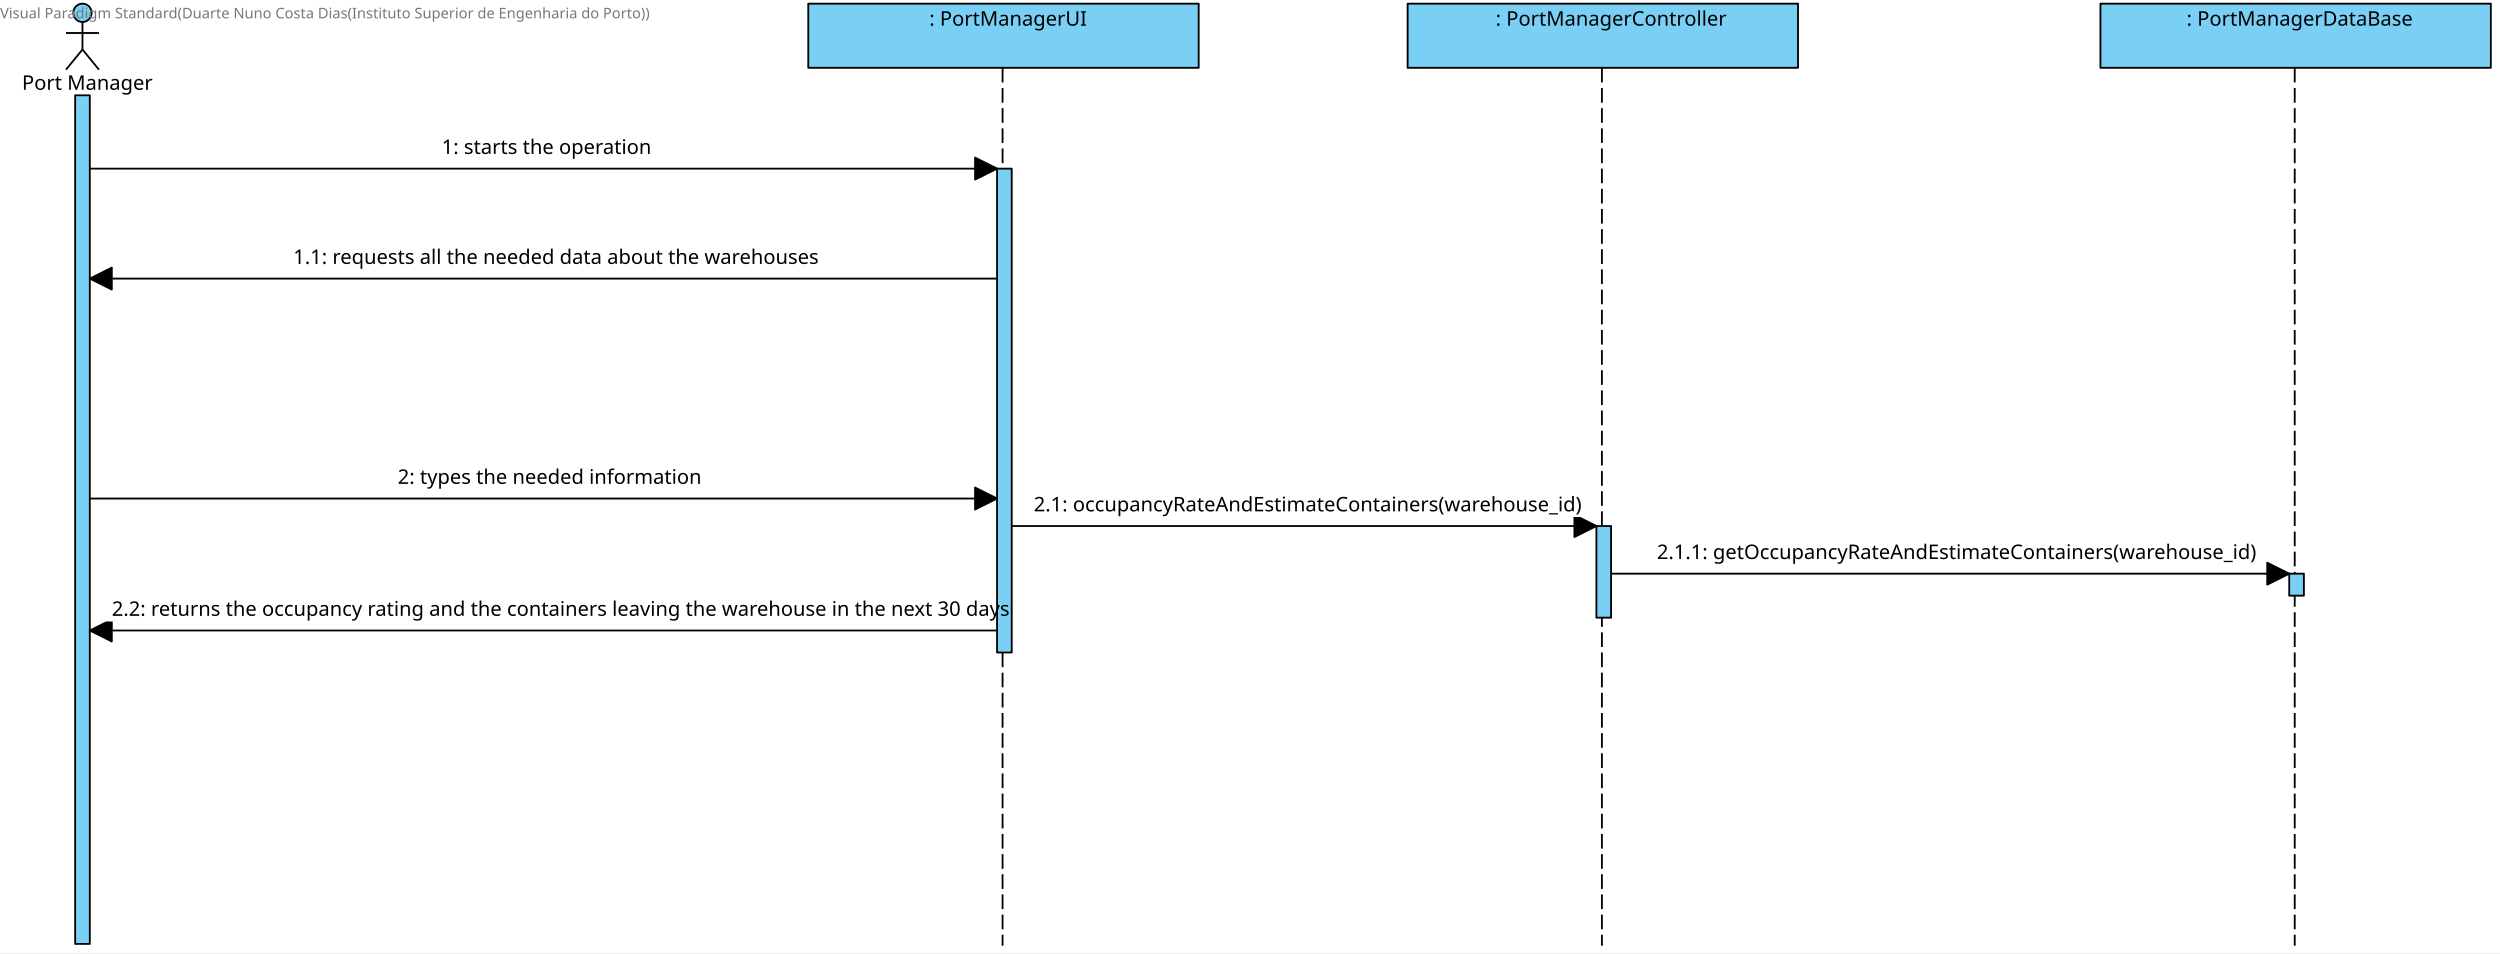
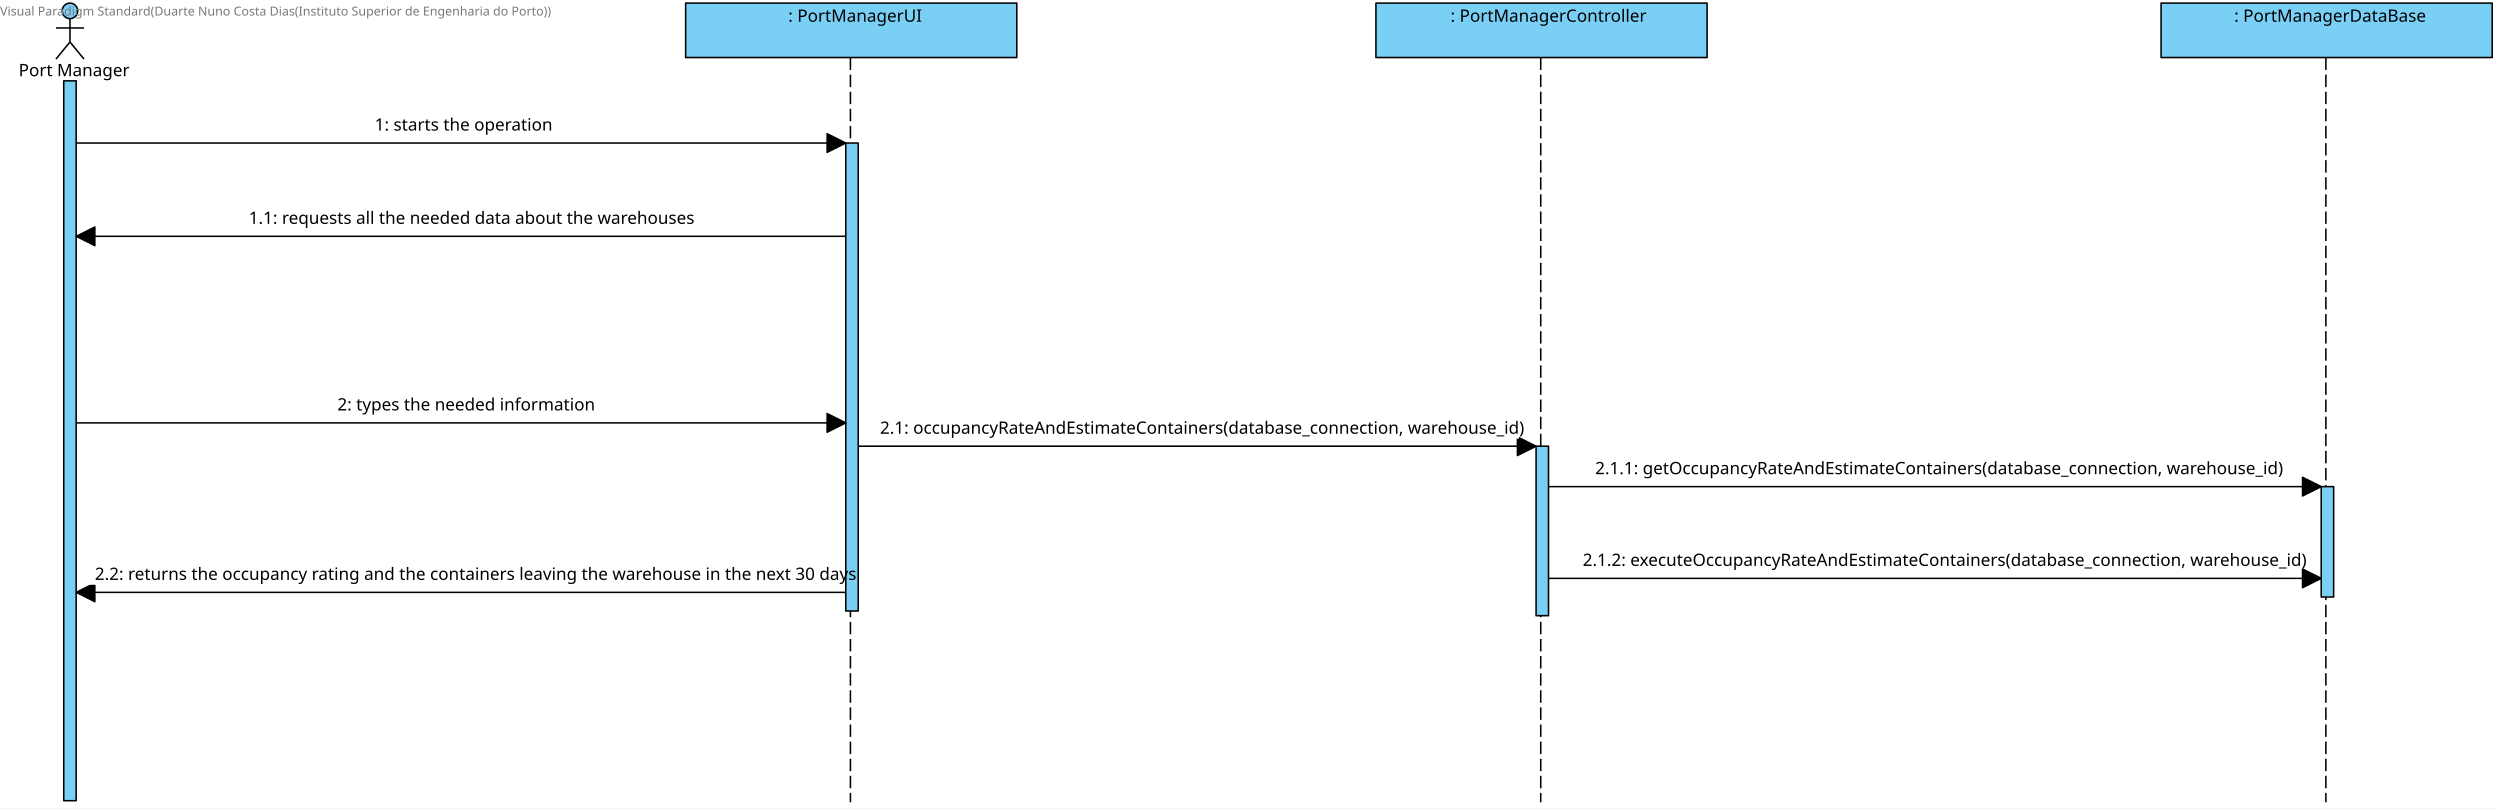
- <svg xmlns="http://www.w3.org/2000/svg" fill-opacity="0" color-rendering="auto" color-interpolation="auto" text-rendering="auto" stroke="rgb(0,0,0)" stroke-linecap="square" width="1364" stroke-miterlimit="10" shape-rendering="auto" stroke-opacity="0" fill="rgb(0,0,0)" stroke-dasharray="none" font-weight="normal" stroke-width="1" height="520" font-family="'Dialog'" font-style="normal" stroke-linejoin="miter" font-size="12px" stroke-dashoffset="0" image-rendering="auto">
+ <svg xmlns="http://www.w3.org/2000/svg" fill-opacity="0" color-rendering="auto" color-interpolation="auto" text-rendering="auto" stroke="rgb(0,0,0)" stroke-linecap="square" width="1608" stroke-miterlimit="10" shape-rendering="auto" stroke-opacity="0" fill="rgb(0,0,0)" stroke-dasharray="none" font-weight="normal" stroke-width="1" height="520" font-family="'Dialog'" font-style="normal" stroke-linejoin="miter" font-size="12px" stroke-dashoffset="0" image-rendering="auto">
  <defs id="genericDefs" />
  <g>
    <defs id="defs1">
      <clipPath clipPathUnits="userSpaceOnUse" id="clipPath1">
        <path d="M-7 -7 L71 -7 L71 525 L-7 525 L-7 -7 Z" />
      </clipPath>
      <clipPath clipPathUnits="userSpaceOnUse" id="clipPath2">
        <path d="M-7 -7 L225 -7 L225 525 L-7 525 L-7 -7 Z" />
      </clipPath>
      <clipPath clipPathUnits="userSpaceOnUse" id="clipPath3">
-         <path d="M-7 -7 L19 -7 L19 275 L-7 275 L-7 -7 Z" />
+         <path d="M-7 -7 L19 -7 L19 312 L-7 312 L-7 -7 Z" />
      </clipPath>
      <clipPath clipPathUnits="userSpaceOnUse" id="clipPath4">
-         <path d="M-7 -7 L19 -7 L19 61 L-7 61 L-7 -7 Z" />
+         <path d="M-7 -7 L19 -7 L19 120 L-7 120 L-7 -7 Z" />
      </clipPath>
      <clipPath clipPathUnits="userSpaceOnUse" id="clipPath5">
-         <path d="M-7 -7 L19 -7 L19 23 L-7 23 L-7 -7 Z" />
+         <path d="M-7 -7 L19 -7 L19 82 L-7 82 L-7 -7 Z" />
      </clipPath>
      <clipPath clipPathUnits="userSpaceOnUse" id="clipPath6">
+         <path d="M-87 -15 L174 -15 L174 30 L-87 30 L-87 -15 Z" />
+       </clipPath>
+       <clipPath clipPathUnits="userSpaceOnUse" id="clipPath7">
        <path d="M-214 -15 L428 -15 L428 30 L-214 30 L-214 -15 Z" />
-       </clipPath>
-       <clipPath clipPathUnits="userSpaceOnUse" id="clipPath7">
-         <path d="M-87 -15 L174 -15 L174 30 L-87 30 L-87 -15 Z" />
      </clipPath>
      <clipPath clipPathUnits="userSpaceOnUse" id="clipPath8">
        <path d="M0 0 L599 0 L599 104 L0 104 L0 0 Z" />
      </clipPath>
      <clipPath clipPathUnits="userSpaceOnUse" id="clipPath9">
        <path d="M360 30 L360 45 L233 45 L233 30 ZM0 0 L0 104 L151 104 L151 90 L443 90 L443 104 L599 104 L599 0 L90 0 L90 10 L3 10 L3 0 Z" />
      </clipPath>
      <clipPath clipPathUnits="userSpaceOnUse" id="clipPath10">
        <path d="M443 30 L443 45 L151 45 L151 30 ZM0 0 L0 104 L599 104 L599 0 Z" />
      </clipPath>
      <clipPath clipPathUnits="userSpaceOnUse" id="clipPath11">
-         <path d="M384 30 L384 45 L209 45 L209 30 ZM0 0 L0 104 L53 104 L53 102 L536 102 L536 104 L599 104 L599 60 L555 60 L555 45 L599 45 L599 0 Z" />
+         <path d="M384 30 L384 45 L209 45 L209 30 ZM0 0 L0 104 L599 104 L599 60 L558 60 L558 45 L599 45 L599 0 Z" />
      </clipPath>
      <clipPath clipPathUnits="userSpaceOnUse" id="clipPath12">
        <path d="M536 30 L536 45 L53 45 L53 30 ZM0 0 L0 104 L599 104 L599 0 Z" />
      </clipPath>
      <clipPath clipPathUnits="userSpaceOnUse" id="clipPath13">
-         <path d="M0 0 L423 0 L423 104 L0 104 L0 0 Z" />
+         <path d="M0 0 L540 0 L540 104 L0 104 L0 0 Z" />
      </clipPath>
      <clipPath clipPathUnits="userSpaceOnUse" id="clipPath14">
-         <path d="M361 30 L361 45 L52 45 L52 30 ZM0 0 L0 87 L33 87 L33 102 L0 102 L0 104 L423 104 L423 71 L392 71 L392 56 L423 56 L423 0 Z" />
+         <path d="M475 30 L475 45 L55 45 L55 30 ZM0 0 L0 104 L540 104 L540 71 L515 71 L515 56 L540 56 L540 0 Z" />
      </clipPath>
      <clipPath clipPathUnits="userSpaceOnUse" id="clipPath15">
-         <path d="M0 0 L474 0 L474 104 L0 104 L0 0 Z" />
+         <path d="M0 0 L601 0 L601 104 L0 104 L0 0 Z" />
      </clipPath>
      <clipPath clipPathUnits="userSpaceOnUse" id="clipPath16">
-         <path d="M401 30 L401 45 L65 45 L65 30 ZM0 0 L0 4 L34 4 L34 19 L0 19 L0 104 L474 104 L474 0 Z" />
+         <path d="M518 30 L518 45 L71 45 L71 30 ZM0 0 L0 4 L31 4 L31 19 L0 19 L0 104 L63 104 L63 89 L533 89 L533 104 L601 104 L601 0 Z" />
      </clipPath>
      <clipPath clipPathUnits="userSpaceOnUse" id="clipPath17">
-         <path d="M-336 -15 L672 -15 L672 30 L-336 30 L-336 -15 Z" />
+         <path d="M533 30 L533 45 L63 45 L63 30 ZM0 0 L0 104 L601 104 L601 0 Z" />
      </clipPath>
      <clipPath clipPathUnits="userSpaceOnUse" id="clipPath18">
-         <path d="M-309 -15 L618 -15 L618 30 L-309 30 L-309 -15 Z" />
+         <path d="M-470 -15 L940 -15 L940 30 L-470 30 L-470 -15 Z" />
      </clipPath>
      <clipPath clipPathUnits="userSpaceOnUse" id="clipPath19">
+         <path d="M-447 -15 L894 -15 L894 30 L-447 30 L-447 -15 Z" />
+       </clipPath>
+       <clipPath clipPathUnits="userSpaceOnUse" id="clipPath20">
+         <path d="M-420 -15 L840 -15 L840 30 L-420 30 L-420 -15 Z" />
+       </clipPath>
+       <clipPath clipPathUnits="userSpaceOnUse" id="clipPath21">
        <path d="M-483 -15 L966 -15 L966 30 L-483 30 L-483 -15 Z" />
      </clipPath>
-       <clipPath clipPathUnits="userSpaceOnUse" id="clipPath20">
+       <clipPath clipPathUnits="userSpaceOnUse" id="clipPath22">
        <path d="M-175 -15 L350 -15 L350 30 L-175 30 L-175 -15 Z" />
      </clipPath>
-       <clipPath clipPathUnits="userSpaceOnUse" id="clipPath21">
+       <clipPath clipPathUnits="userSpaceOnUse" id="clipPath23">
        <path d="M-292 -15 L584 -15 L584 30 L-292 30 L-292 -15 Z" />
      </clipPath>
-       <clipPath clipPathUnits="userSpaceOnUse" id="clipPath22">
+       <clipPath clipPathUnits="userSpaceOnUse" id="clipPath24">
        <path d="M-127 -15 L254 -15 L254 30 L-127 30 L-127 -15 Z" />
      </clipPath>
    </defs>
    <g fill="white" text-rendering="geometricPrecision" fill-opacity="1" stroke-opacity="1" stroke="white">
-       <rect x="0" width="1364" height="520" y="0" stroke="none" />
+       <rect x="0" width="1608" height="520" y="0" stroke="none" />
    </g>
    <g font-size="11px" transform="translate(15,2)" fill-opacity="1" fill="rgb(122,207,245)" text-rendering="geometricPrecision" image-rendering="optimizeQuality" font-family="sans-serif" stroke="rgb(122,207,245)" stroke-opacity="1">
      <circle r="5" clip-path="url(#clipPath1)" cx="30" cy="5" stroke="none" />
      <rect x="26" width="8" height="463" y="50" clip-path="url(#clipPath1)" stroke="none" />
    </g>
    <g stroke-linecap="butt" font-size="11px" transform="translate(15,2)" fill-opacity="1" fill="black" text-rendering="geometricPrecision" image-rendering="optimizeQuality" font-family="sans-serif" stroke-linejoin="round" stroke="black" stroke-opacity="1" stroke-miterlimit="0">
      <circle fill="none" r="5" clip-path="url(#clipPath1)" cx="30" cy="5" />
      <rect fill="none" x="26" width="8" height="463" y="50" clip-path="url(#clipPath1)" />
      <line y2="25" fill="none" x1="30" clip-path="url(#clipPath1)" x2="30" y1="10" />
      <line y2="36" fill="none" x1="30" clip-path="url(#clipPath1)" x2="21" y1="25" />
      <line y2="36" fill="none" x1="30" clip-path="url(#clipPath1)" x2="39" y1="25" />
      <line y2="16" fill="none" x1="21" clip-path="url(#clipPath1)" x2="39" y1="16" />
    </g>
    <g font-size="11px" transform="translate(441,2)" fill-opacity="1" fill="rgb(122,207,245)" text-rendering="geometricPrecision" image-rendering="optimizeQuality" font-family="sans-serif" stroke="rgb(122,207,245)" stroke-opacity="1">
      <rect x="0" width="213" height="35" y="0" clip-path="url(#clipPath2)" stroke="none" />
    </g>
    <g stroke-linecap="butt" font-size="11px" transform="translate(441,2)" fill-opacity="1" fill="black" text-rendering="geometricPrecision" image-rendering="optimizeQuality" font-family="sans-serif" stroke-linejoin="round" stroke="black" stroke-opacity="1" stroke-miterlimit="0">
      <rect fill="none" x="0" width="213" height="35" y="0" clip-path="url(#clipPath2)" />
      <line clip-path="url(#clipPath2)" fill="none" x1="106" x2="106" y1="35" y2="514" stroke-linejoin="bevel" stroke-dasharray="8,3" />
    </g>
-     <g font-size="11px" transform="translate(768,2)" fill-opacity="1" fill="rgb(122,207,245)" text-rendering="geometricPrecision" image-rendering="optimizeQuality" font-family="sans-serif" stroke="rgb(122,207,245)" stroke-opacity="1">
+     <g font-size="11px" transform="translate(885,2)" fill-opacity="1" fill="rgb(122,207,245)" text-rendering="geometricPrecision" image-rendering="optimizeQuality" font-family="sans-serif" stroke="rgb(122,207,245)" stroke-opacity="1">
      <rect x="0" width="213" height="35" y="0" clip-path="url(#clipPath2)" stroke="none" />
    </g>
-     <g stroke-linecap="butt" font-size="11px" transform="translate(768,2)" fill-opacity="1" fill="black" text-rendering="geometricPrecision" image-rendering="optimizeQuality" font-family="sans-serif" stroke-linejoin="round" stroke="black" stroke-opacity="1" stroke-miterlimit="0">
+     <g stroke-linecap="butt" font-size="11px" transform="translate(885,2)" fill-opacity="1" fill="black" text-rendering="geometricPrecision" image-rendering="optimizeQuality" font-family="sans-serif" stroke-linejoin="round" stroke="black" stroke-opacity="1" stroke-miterlimit="0">
      <rect fill="none" x="0" width="213" height="35" y="0" clip-path="url(#clipPath2)" />
      <line clip-path="url(#clipPath2)" fill="none" x1="106" x2="106" y1="35" y2="514" stroke-linejoin="bevel" stroke-dasharray="8,3" />
    </g>
-     <g font-size="11px" transform="translate(1146,2)" fill-opacity="1" fill="rgb(122,207,245)" text-rendering="geometricPrecision" image-rendering="optimizeQuality" font-family="sans-serif" stroke="rgb(122,207,245)" stroke-opacity="1">
+     <g font-size="11px" transform="translate(1390,2)" fill-opacity="1" fill="rgb(122,207,245)" text-rendering="geometricPrecision" image-rendering="optimizeQuality" font-family="sans-serif" stroke="rgb(122,207,245)" stroke-opacity="1">
      <rect x="0" width="213" height="35" y="0" clip-path="url(#clipPath2)" stroke="none" />
    </g>
-     <g stroke-linecap="butt" font-size="11px" transform="translate(1146,2)" fill-opacity="1" fill="black" text-rendering="geometricPrecision" image-rendering="optimizeQuality" font-family="sans-serif" stroke-linejoin="round" stroke="black" stroke-opacity="1" stroke-miterlimit="0">
+     <g stroke-linecap="butt" font-size="11px" transform="translate(1390,2)" fill-opacity="1" fill="black" text-rendering="geometricPrecision" image-rendering="optimizeQuality" font-family="sans-serif" stroke-linejoin="round" stroke="black" stroke-opacity="1" stroke-miterlimit="0">
      <rect fill="none" x="0" width="213" height="35" y="0" clip-path="url(#clipPath2)" />
      <line clip-path="url(#clipPath2)" fill="none" x1="106" x2="106" y1="35" y2="514" stroke-linejoin="bevel" stroke-dasharray="8,3" />
    </g>
    <g font-size="11px" transform="translate(544,92)" fill-opacity="1" fill="rgb(122,207,245)" text-rendering="geometricPrecision" image-rendering="optimizeQuality" font-family="sans-serif" stroke="rgb(122,207,245)" stroke-opacity="1">
-       <rect x="0" width="8" height="264" y="0" clip-path="url(#clipPath3)" stroke="none" />
+       <rect x="0" width="8" height="301" y="0" clip-path="url(#clipPath3)" stroke="none" />
    </g>
    <g stroke-linecap="butt" font-size="11px" transform="translate(544,92)" fill-opacity="1" fill="black" text-rendering="geometricPrecision" image-rendering="optimizeQuality" font-family="sans-serif" stroke-linejoin="round" stroke="black" stroke-opacity="1" stroke-miterlimit="0">
-       <rect fill="none" x="0" width="8" height="264" y="0" clip-path="url(#clipPath3)" />
-     </g>
-     <g font-size="11px" transform="translate(871,287)" fill-opacity="1" fill="rgb(122,207,245)" text-rendering="geometricPrecision" image-rendering="optimizeQuality" font-family="sans-serif" stroke="rgb(122,207,245)" stroke-opacity="1">
-       <rect x="0" width="8" height="50" y="0" clip-path="url(#clipPath4)" stroke="none" />
-     </g>
-     <g stroke-linecap="butt" font-size="11px" transform="translate(871,287)" fill-opacity="1" fill="black" text-rendering="geometricPrecision" image-rendering="optimizeQuality" font-family="sans-serif" stroke-linejoin="round" stroke="black" stroke-opacity="1" stroke-miterlimit="0">
-       <rect fill="none" x="0" width="8" height="50" y="0" clip-path="url(#clipPath4)" />
-     </g>
-     <g font-size="11px" transform="translate(1249,313)" fill-opacity="1" fill="rgb(122,207,245)" text-rendering="geometricPrecision" image-rendering="optimizeQuality" font-family="sans-serif" stroke="rgb(122,207,245)" stroke-opacity="1">
-       <rect x="0" width="8" height="12" y="0" clip-path="url(#clipPath5)" stroke="none" />
-     </g>
-     <g stroke-linecap="butt" font-size="11px" transform="translate(1249,313)" fill-opacity="1" fill="black" text-rendering="geometricPrecision" image-rendering="optimizeQuality" font-family="sans-serif" stroke-linejoin="round" stroke="black" stroke-opacity="1" stroke-miterlimit="0">
-       <rect fill="none" x="0" width="8" height="12" y="0" clip-path="url(#clipPath5)" />
-     </g>
-     <g font-size="11px" transform="translate(1146,2)" fill-opacity="1" fill="black" text-rendering="geometricPrecision" image-rendering="optimizeQuality" font-family="sans-serif" stroke="black" stroke-opacity="1">
-       <text x="47" xml:space="preserve" y="12" clip-path="url(#clipPath6)" stroke="none">: PortManagerDataBase</text>
-     </g>
-     <g font-size="11px" transform="translate(768,2)" fill-opacity="1" fill="black" text-rendering="geometricPrecision" image-rendering="optimizeQuality" font-family="sans-serif" stroke="black" stroke-opacity="1">
-       <text x="48" xml:space="preserve" y="12" clip-path="url(#clipPath6)" stroke="none">: PortManagerController</text>
+       <rect fill="none" x="0" width="8" height="301" y="0" clip-path="url(#clipPath3)" />
+     </g>
+     <g font-size="11px" transform="translate(988,287)" fill-opacity="1" fill="rgb(122,207,245)" text-rendering="geometricPrecision" image-rendering="optimizeQuality" font-family="sans-serif" stroke="rgb(122,207,245)" stroke-opacity="1">
+       <rect x="0" width="8" height="109" y="0" clip-path="url(#clipPath4)" stroke="none" />
+     </g>
+     <g stroke-linecap="butt" font-size="11px" transform="translate(988,287)" fill-opacity="1" fill="black" text-rendering="geometricPrecision" image-rendering="optimizeQuality" font-family="sans-serif" stroke-linejoin="round" stroke="black" stroke-opacity="1" stroke-miterlimit="0">
+       <rect fill="none" x="0" width="8" height="109" y="0" clip-path="url(#clipPath4)" />
+     </g>
+     <g font-size="11px" transform="translate(1493,313)" fill-opacity="1" fill="rgb(122,207,245)" text-rendering="geometricPrecision" image-rendering="optimizeQuality" font-family="sans-serif" stroke="rgb(122,207,245)" stroke-opacity="1">
+       <rect x="0" width="8" height="71" y="0" clip-path="url(#clipPath5)" stroke="none" />
+     </g>
+     <g stroke-linecap="butt" font-size="11px" transform="translate(1493,313)" fill-opacity="1" fill="black" text-rendering="geometricPrecision" image-rendering="optimizeQuality" font-family="sans-serif" stroke-linejoin="round" stroke="black" stroke-opacity="1" stroke-miterlimit="0">
+       <rect fill="none" x="0" width="8" height="71" y="0" clip-path="url(#clipPath5)" />
+     </g>
+     <g font-size="11px" transform="translate(2,37)" fill-opacity="1" fill="black" text-rendering="geometricPrecision" image-rendering="optimizeQuality" font-family="sans-serif" stroke="black" stroke-opacity="1">
+       <text x="10" xml:space="preserve" y="12" clip-path="url(#clipPath6)" stroke="none">Port Manager</text>
    </g>
    <g font-size="11px" transform="translate(441,2)" fill-opacity="1" fill="black" text-rendering="geometricPrecision" image-rendering="optimizeQuality" font-family="sans-serif" stroke="black" stroke-opacity="1">
-       <text x="66" xml:space="preserve" y="12" clip-path="url(#clipPath6)" stroke="none">: PortManagerUI</text>
-     </g>
-     <g font-size="11px" transform="translate(2,37)" fill-opacity="1" fill="black" text-rendering="geometricPrecision" image-rendering="optimizeQuality" font-family="sans-serif" stroke="black" stroke-opacity="1">
-       <text x="10" xml:space="preserve" y="12" clip-path="url(#clipPath7)" stroke="none">Port Manager</text>
+       <text x="66" xml:space="preserve" y="12" clip-path="url(#clipPath7)" stroke="none">: PortManagerUI</text>
+     </g>
+     <g font-size="11px" transform="translate(885,2)" fill-opacity="1" fill="black" text-rendering="geometricPrecision" image-rendering="optimizeQuality" font-family="sans-serif" stroke="black" stroke-opacity="1">
+       <text x="48" xml:space="preserve" y="12" clip-path="url(#clipPath7)" stroke="none">: PortManagerController</text>
+     </g>
+     <g font-size="11px" transform="translate(1390,2)" fill-opacity="1" fill="black" text-rendering="geometricPrecision" image-rendering="optimizeQuality" font-family="sans-serif" stroke="black" stroke-opacity="1">
+       <text x="47" xml:space="preserve" y="12" clip-path="url(#clipPath7)" stroke="none">: PortManagerDataBase</text>
    </g>
    <g stroke-linecap="butt" font-size="11px" transform="translate(-1,42)" fill-opacity="1" fill="black" text-rendering="geometricPrecision" image-rendering="optimizeQuality" font-family="sans-serif" stroke-linejoin="round" stroke="black" stroke-opacity="1">
      <line y2="50" fill="none" x1="50" clip-path="url(#clipPath9)" x2="545" y1="50" />
      <polygon points=" 545 50 533 44 533 56" clip-path="url(#clipPath9)" stroke="none" />
      <polygon fill="none" points=" 545 50 533 44 533 56" clip-path="url(#clipPath9)" />
    </g>
    <g stroke-linecap="butt" font-size="11px" transform="translate(-1,102)" fill-opacity="1" fill="black" text-rendering="geometricPrecision" image-rendering="optimizeQuality" font-family="sans-serif" stroke-linejoin="round" stroke="black" stroke-opacity="1">
      <line y2="50" fill="none" x1="545" clip-path="url(#clipPath10)" x2="50" y1="50" />
      <polygon points=" 50 50 62 56 62 44" clip-path="url(#clipPath10)" stroke="none" />
      <polygon fill="none" points=" 50 50 62 56 62 44" clip-path="url(#clipPath10)" />
    </g>
    <g stroke-linecap="butt" font-size="11px" transform="translate(-1,222)" fill-opacity="1" fill="black" text-rendering="geometricPrecision" image-rendering="optimizeQuality" font-family="sans-serif" stroke-linejoin="round" stroke="black" stroke-opacity="1">
      <line y2="50" fill="none" x1="50" clip-path="url(#clipPath11)" x2="545" y1="50" />
      <polygon points=" 545 50 533 44 533 56" clip-path="url(#clipPath11)" stroke="none" />
      <polygon fill="none" points=" 545 50 533 44 533 56" clip-path="url(#clipPath11)" />
    </g>
-     <g stroke-linecap="butt" font-size="11px" transform="translate(-1,294)" fill-opacity="1" fill="black" text-rendering="geometricPrecision" image-rendering="optimizeQuality" font-family="sans-serif" stroke-linejoin="round" stroke="black" stroke-opacity="1">
+     <g stroke-linecap="butt" font-size="11px" transform="translate(-1,331)" fill-opacity="1" fill="black" text-rendering="geometricPrecision" image-rendering="optimizeQuality" font-family="sans-serif" stroke-linejoin="round" stroke="black" stroke-opacity="1">
      <line y2="50" fill="none" x1="545" clip-path="url(#clipPath12)" x2="50" y1="50" />
      <polygon points=" 50 50 62 56 62 44" clip-path="url(#clipPath12)" stroke="none" />
      <polygon fill="none" points=" 50 50 62 56 62 44" clip-path="url(#clipPath12)" />
    </g>
    <g stroke-linecap="butt" font-size="11px" transform="translate(502,237)" fill-opacity="1" fill="black" text-rendering="geometricPrecision" image-rendering="optimizeQuality" font-family="sans-serif" stroke-linejoin="round" stroke="black" stroke-opacity="1">
-       <line y2="50" fill="none" x1="50" clip-path="url(#clipPath14)" x2="369" y1="50" />
-       <polygon points=" 369 50 357 44 357 56" clip-path="url(#clipPath14)" stroke="none" />
-       <polygon fill="none" points=" 369 50 357 44 357 56" clip-path="url(#clipPath14)" />
-     </g>
-     <g stroke-linecap="butt" font-size="11px" transform="translate(829,263)" fill-opacity="1" fill="black" text-rendering="geometricPrecision" image-rendering="optimizeQuality" font-family="sans-serif" stroke-linejoin="round" stroke="black" stroke-opacity="1">
-       <line y2="50" fill="none" x1="50" clip-path="url(#clipPath16)" x2="420" y1="50" />
-       <polygon points=" 420 50 408 44 408 56" clip-path="url(#clipPath16)" stroke="none" />
-       <polygon fill="none" points=" 420 50 408 44 408 56" clip-path="url(#clipPath16)" />
-     </g>
-     <g font-size="11px" transform="translate(894,293)" fill-opacity="1" fill="white" text-rendering="geometricPrecision" image-rendering="optimizeQuality" font-family="sans-serif" stroke="white" stroke-opacity="1">
-       <rect x="0" width="336" height="15" y="0" clip-path="url(#clipPath17)" stroke="none" />
-       <text fill="black" x="10" xml:space="preserve" y="12" clip-path="url(#clipPath17)" stroke="none">2.1.1: getOccupancyRateAndEstimateContainers(warehouse_id)</text>
-     </g>
-     <g font-size="11px" transform="translate(554,267)" fill-opacity="1" fill="white" text-rendering="geometricPrecision" image-rendering="optimizeQuality" font-family="sans-serif" stroke="white" stroke-opacity="1">
-       <rect x="0" width="309" height="15" y="0" clip-path="url(#clipPath18)" stroke="none" />
-       <text fill="black" x="10" xml:space="preserve" y="12" clip-path="url(#clipPath18)" stroke="none">2.1: occupancyRateAndEstimateContainers(warehouse_id)</text>
-     </g>
-     <g font-size="11px" transform="translate(52,324)" fill-opacity="1" fill="white" text-rendering="geometricPrecision" image-rendering="optimizeQuality" font-family="sans-serif" stroke="white" stroke-opacity="1">
-       <rect x="0" width="483" height="15" y="0" clip-path="url(#clipPath19)" stroke="none" />
-       <text fill="black" x="9" xml:space="preserve" y="12" clip-path="url(#clipPath19)" stroke="none">2.2: returns the occupancy rating and the containers leaving the warehouse in the next 30 days</text>
+       <line y2="50" fill="none" x1="50" clip-path="url(#clipPath14)" x2="486" y1="50" />
+       <polygon points=" 486 50 474 44 474 56" clip-path="url(#clipPath14)" stroke="none" />
+       <polygon fill="none" points=" 486 50 474 44 474 56" clip-path="url(#clipPath14)" />
+     </g>
+     <g stroke-linecap="butt" font-size="11px" transform="translate(946,263)" fill-opacity="1" fill="black" text-rendering="geometricPrecision" image-rendering="optimizeQuality" font-family="sans-serif" stroke-linejoin="round" stroke="black" stroke-opacity="1">
+       <line y2="50" fill="none" x1="50" clip-path="url(#clipPath16)" x2="547" y1="50" />
+       <polygon points=" 547 50 535 44 535 56" clip-path="url(#clipPath16)" stroke="none" />
+       <polygon fill="none" points=" 547 50 535 44 535 56" clip-path="url(#clipPath16)" />
+     </g>
+     <g stroke-linecap="butt" font-size="11px" transform="translate(946,322)" fill-opacity="1" fill="black" text-rendering="geometricPrecision" image-rendering="optimizeQuality" font-family="sans-serif" stroke-linejoin="round" stroke="black" stroke-opacity="1">
+       <line y2="50" fill="none" x1="50" clip-path="url(#clipPath17)" x2="547" y1="50" />
+       <polygon points=" 547 50 535 44 535 56" clip-path="url(#clipPath17)" stroke="none" />
+       <polygon fill="none" points=" 547 50 535 44 535 56" clip-path="url(#clipPath17)" />
+     </g>
+     <g font-size="11px" transform="translate(1009,352)" fill-opacity="1" fill="white" text-rendering="geometricPrecision" image-rendering="optimizeQuality" font-family="sans-serif" stroke="white" stroke-opacity="1">
+       <rect x="0" width="470" height="15" y="0" clip-path="url(#clipPath18)" stroke="none" />
+       <text fill="black" x="9" xml:space="preserve" y="12" clip-path="url(#clipPath18)" stroke="none">2.1.2: executeOccupancyRateAndEstimateContainers(database_connection, warehouse_id)</text>
+     </g>
+     <g font-size="11px" transform="translate(1017,293)" fill-opacity="1" fill="white" text-rendering="geometricPrecision" image-rendering="optimizeQuality" font-family="sans-serif" stroke="white" stroke-opacity="1">
+       <rect x="0" width="447" height="15" y="0" clip-path="url(#clipPath19)" stroke="none" />
+       <text fill="black" x="9" xml:space="preserve" y="12" clip-path="url(#clipPath19)" stroke="none">2.1.1: getOccupancyRateAndEstimateContainers(database_connection, warehouse_id)</text>
+     </g>
+     <g font-size="11px" transform="translate(557,267)" fill-opacity="1" fill="white" text-rendering="geometricPrecision" image-rendering="optimizeQuality" font-family="sans-serif" stroke="white" stroke-opacity="1">
+       <rect x="0" width="420" height="15" y="0" clip-path="url(#clipPath20)" stroke="none" />
+       <text fill="black" x="9" xml:space="preserve" y="12" clip-path="url(#clipPath20)" stroke="none">2.1: occupancyRateAndEstimateContainers(database_connection, warehouse_id)</text>
+     </g>
+     <g font-size="11px" transform="translate(52,361)" fill-opacity="1" fill="white" text-rendering="geometricPrecision" image-rendering="optimizeQuality" font-family="sans-serif" stroke="white" stroke-opacity="1">
+       <rect x="0" width="483" height="15" y="0" clip-path="url(#clipPath21)" stroke="none" />
+       <text fill="black" x="9" xml:space="preserve" y="12" clip-path="url(#clipPath21)" stroke="none">2.2: returns the occupancy rating and the containers leaving the warehouse in the next 30 days</text>
    </g>
    <g font-size="11px" transform="translate(208,252)" fill-opacity="1" fill="white" text-rendering="geometricPrecision" image-rendering="optimizeQuality" font-family="sans-serif" stroke="white" stroke-opacity="1">
-       <rect x="0" width="175" height="15" y="0" clip-path="url(#clipPath20)" stroke="none" />
-       <text fill="black" x="9" xml:space="preserve" y="12" clip-path="url(#clipPath20)" stroke="none">2: types the needed information</text>
+       <rect x="0" width="175" height="15" y="0" clip-path="url(#clipPath22)" stroke="none" />
+       <text fill="black" x="9" xml:space="preserve" y="12" clip-path="url(#clipPath22)" stroke="none">2: types the needed information</text>
    </g>
    <g font-size="11px" transform="translate(150,132)" fill-opacity="1" fill="white" text-rendering="geometricPrecision" image-rendering="optimizeQuality" font-family="sans-serif" stroke="white" stroke-opacity="1">
-       <rect x="0" width="292" height="15" y="0" clip-path="url(#clipPath21)" stroke="none" />
-       <text fill="black" x="10" xml:space="preserve" y="12" clip-path="url(#clipPath21)" stroke="none">1.1: requests all the needed data about the warehouses</text>
+       <rect x="0" width="292" height="15" y="0" clip-path="url(#clipPath23)" stroke="none" />
+       <text fill="black" x="10" xml:space="preserve" y="12" clip-path="url(#clipPath23)" stroke="none">1.1: requests all the needed data about the warehouses</text>
    </g>
    <g font-size="11px" transform="translate(232,72)" fill-opacity="1" fill="white" text-rendering="geometricPrecision" image-rendering="optimizeQuality" font-family="sans-serif" stroke="white" stroke-opacity="1">
-       <rect x="0" width="127" height="15" y="0" clip-path="url(#clipPath22)" stroke="none" />
-       <text fill="black" x="9" xml:space="preserve" y="12" clip-path="url(#clipPath22)" stroke="none">1: starts the operation</text>
+       <rect x="0" width="127" height="15" y="0" clip-path="url(#clipPath24)" stroke="none" />
+       <text fill="black" x="9" xml:space="preserve" y="12" clip-path="url(#clipPath24)" stroke="none">1: starts the operation</text>
    </g>
    <g font-size="8px" fill-opacity="1" fill="rgb(120,120,120)" text-rendering="geometricPrecision" image-rendering="optimizeQuality" stroke="rgb(120,120,120)" stroke-opacity="1">
      <text x="0" xml:space="preserve" y="10" stroke="none">Visual Paradigm Standard(Duarte Nuno Costa Dias(Instituto Superior de Engenharia do Porto))</text>
    </g>
  </g>
</svg>
